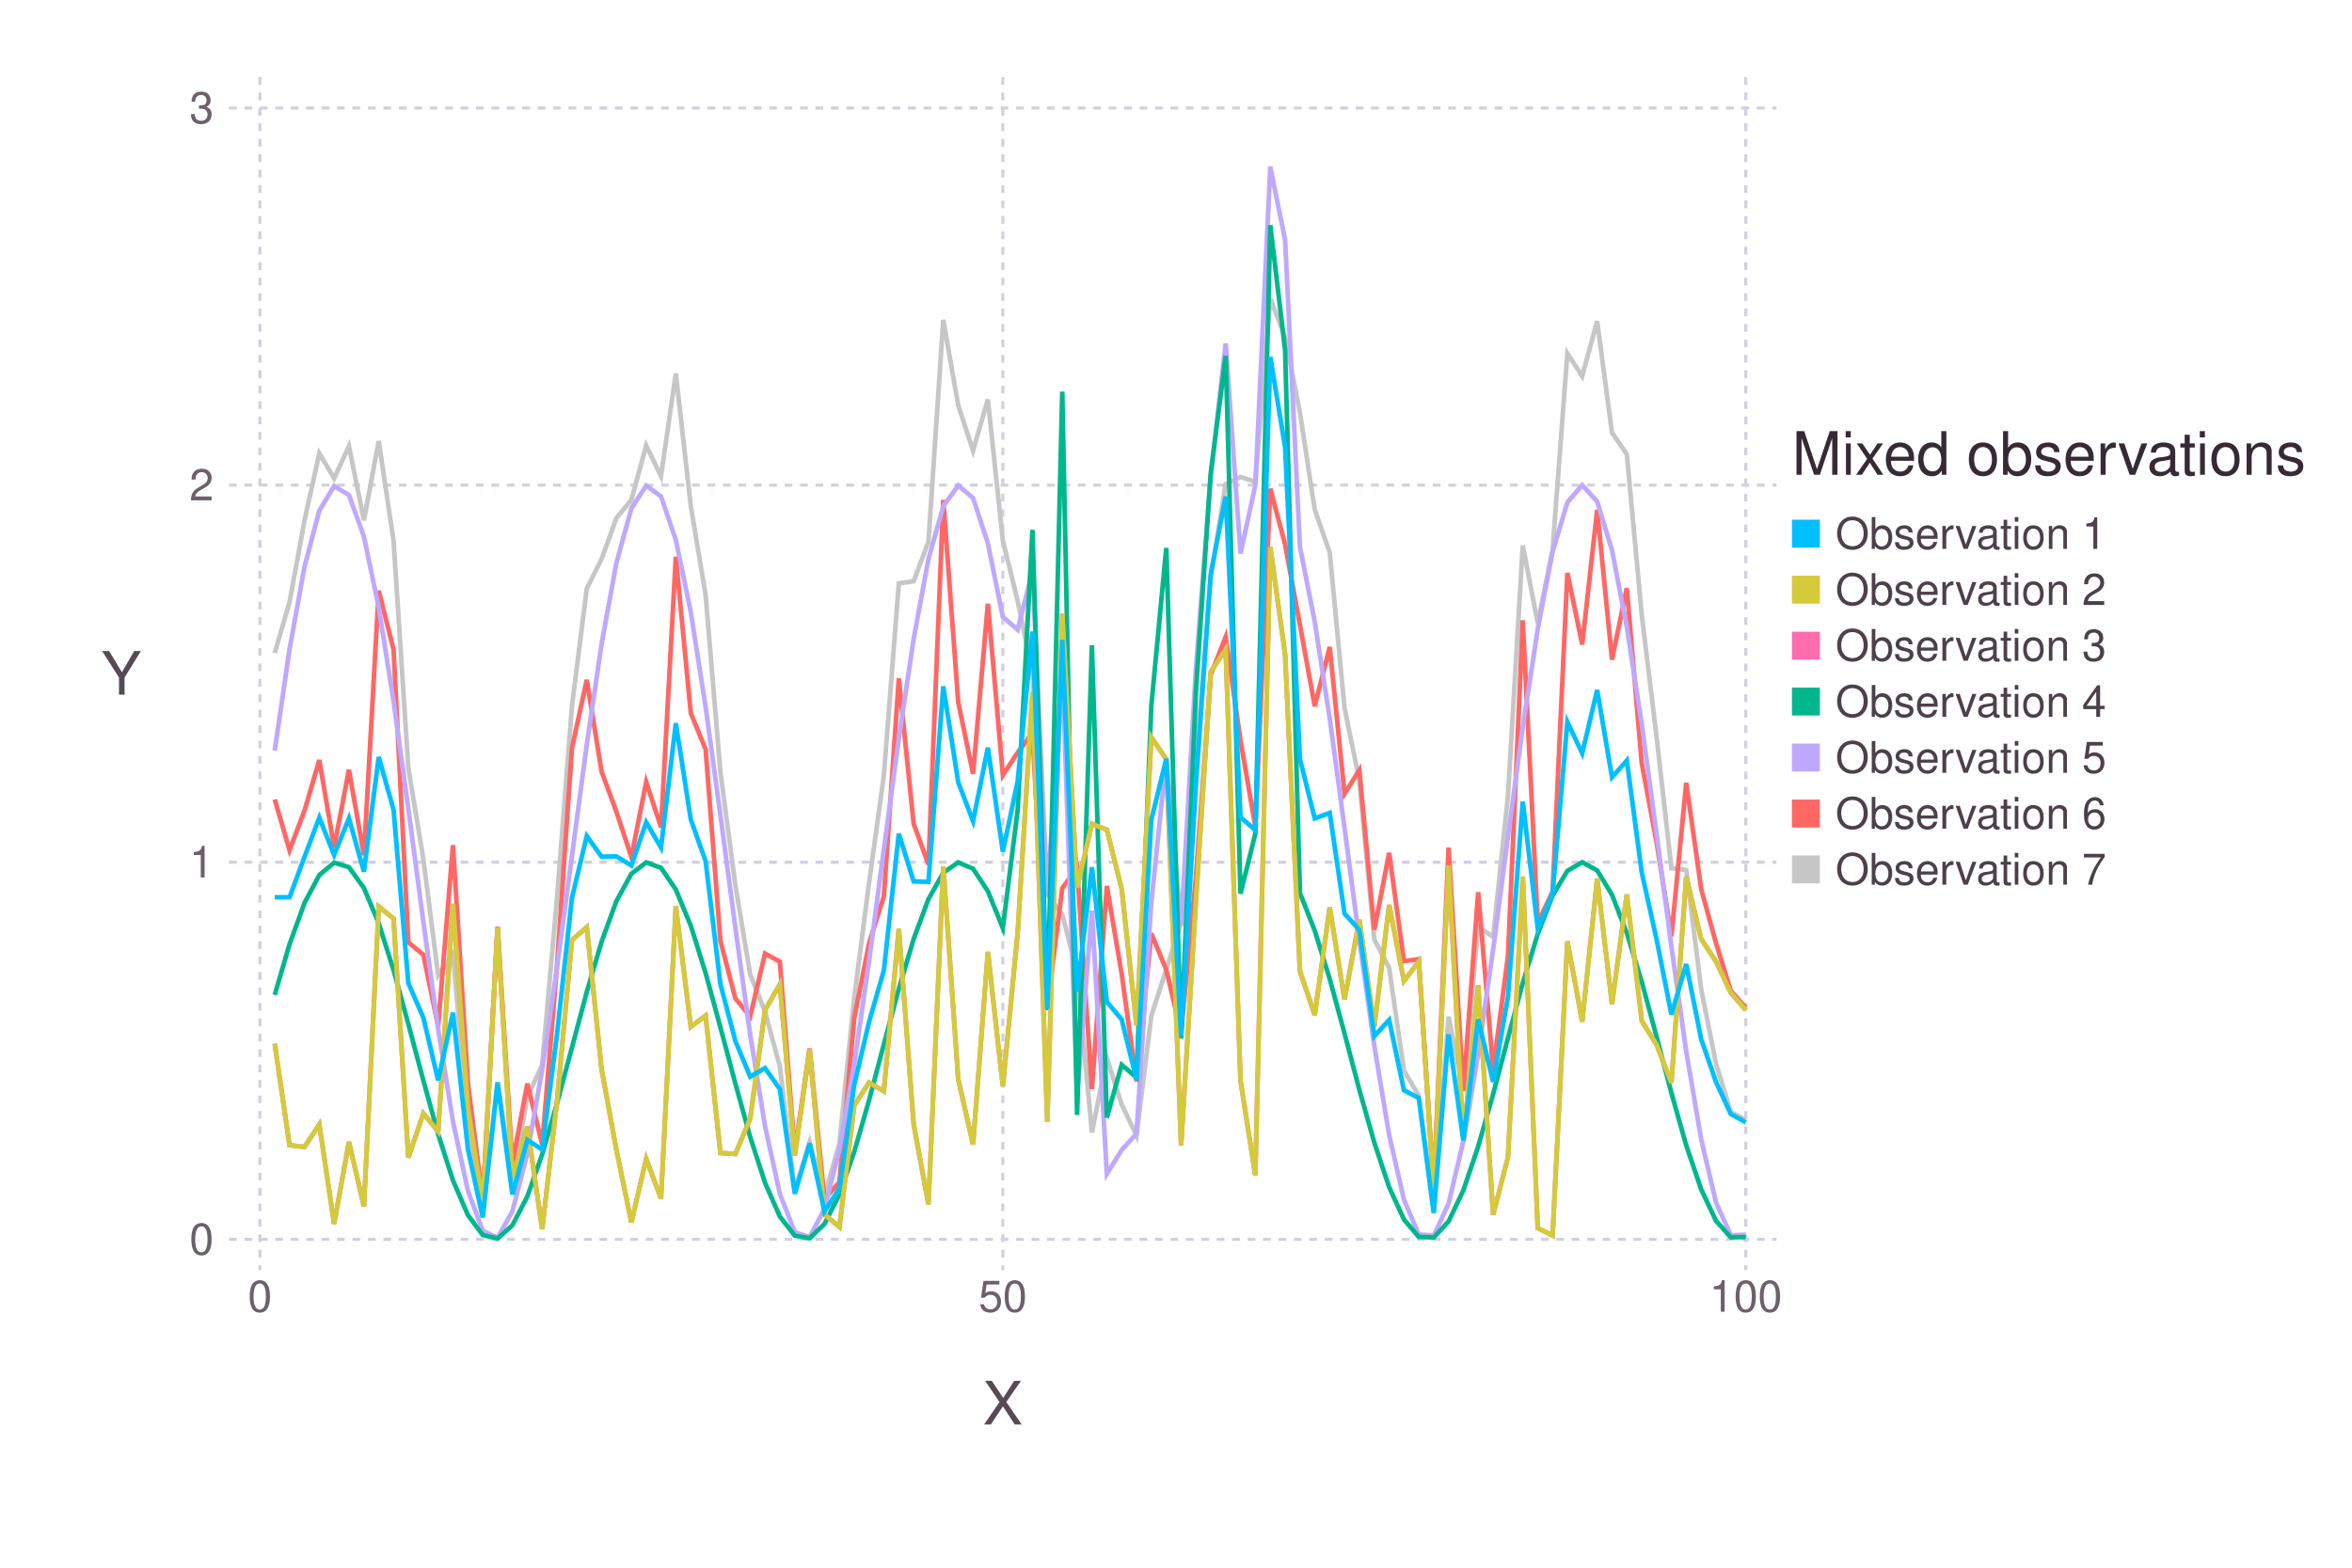
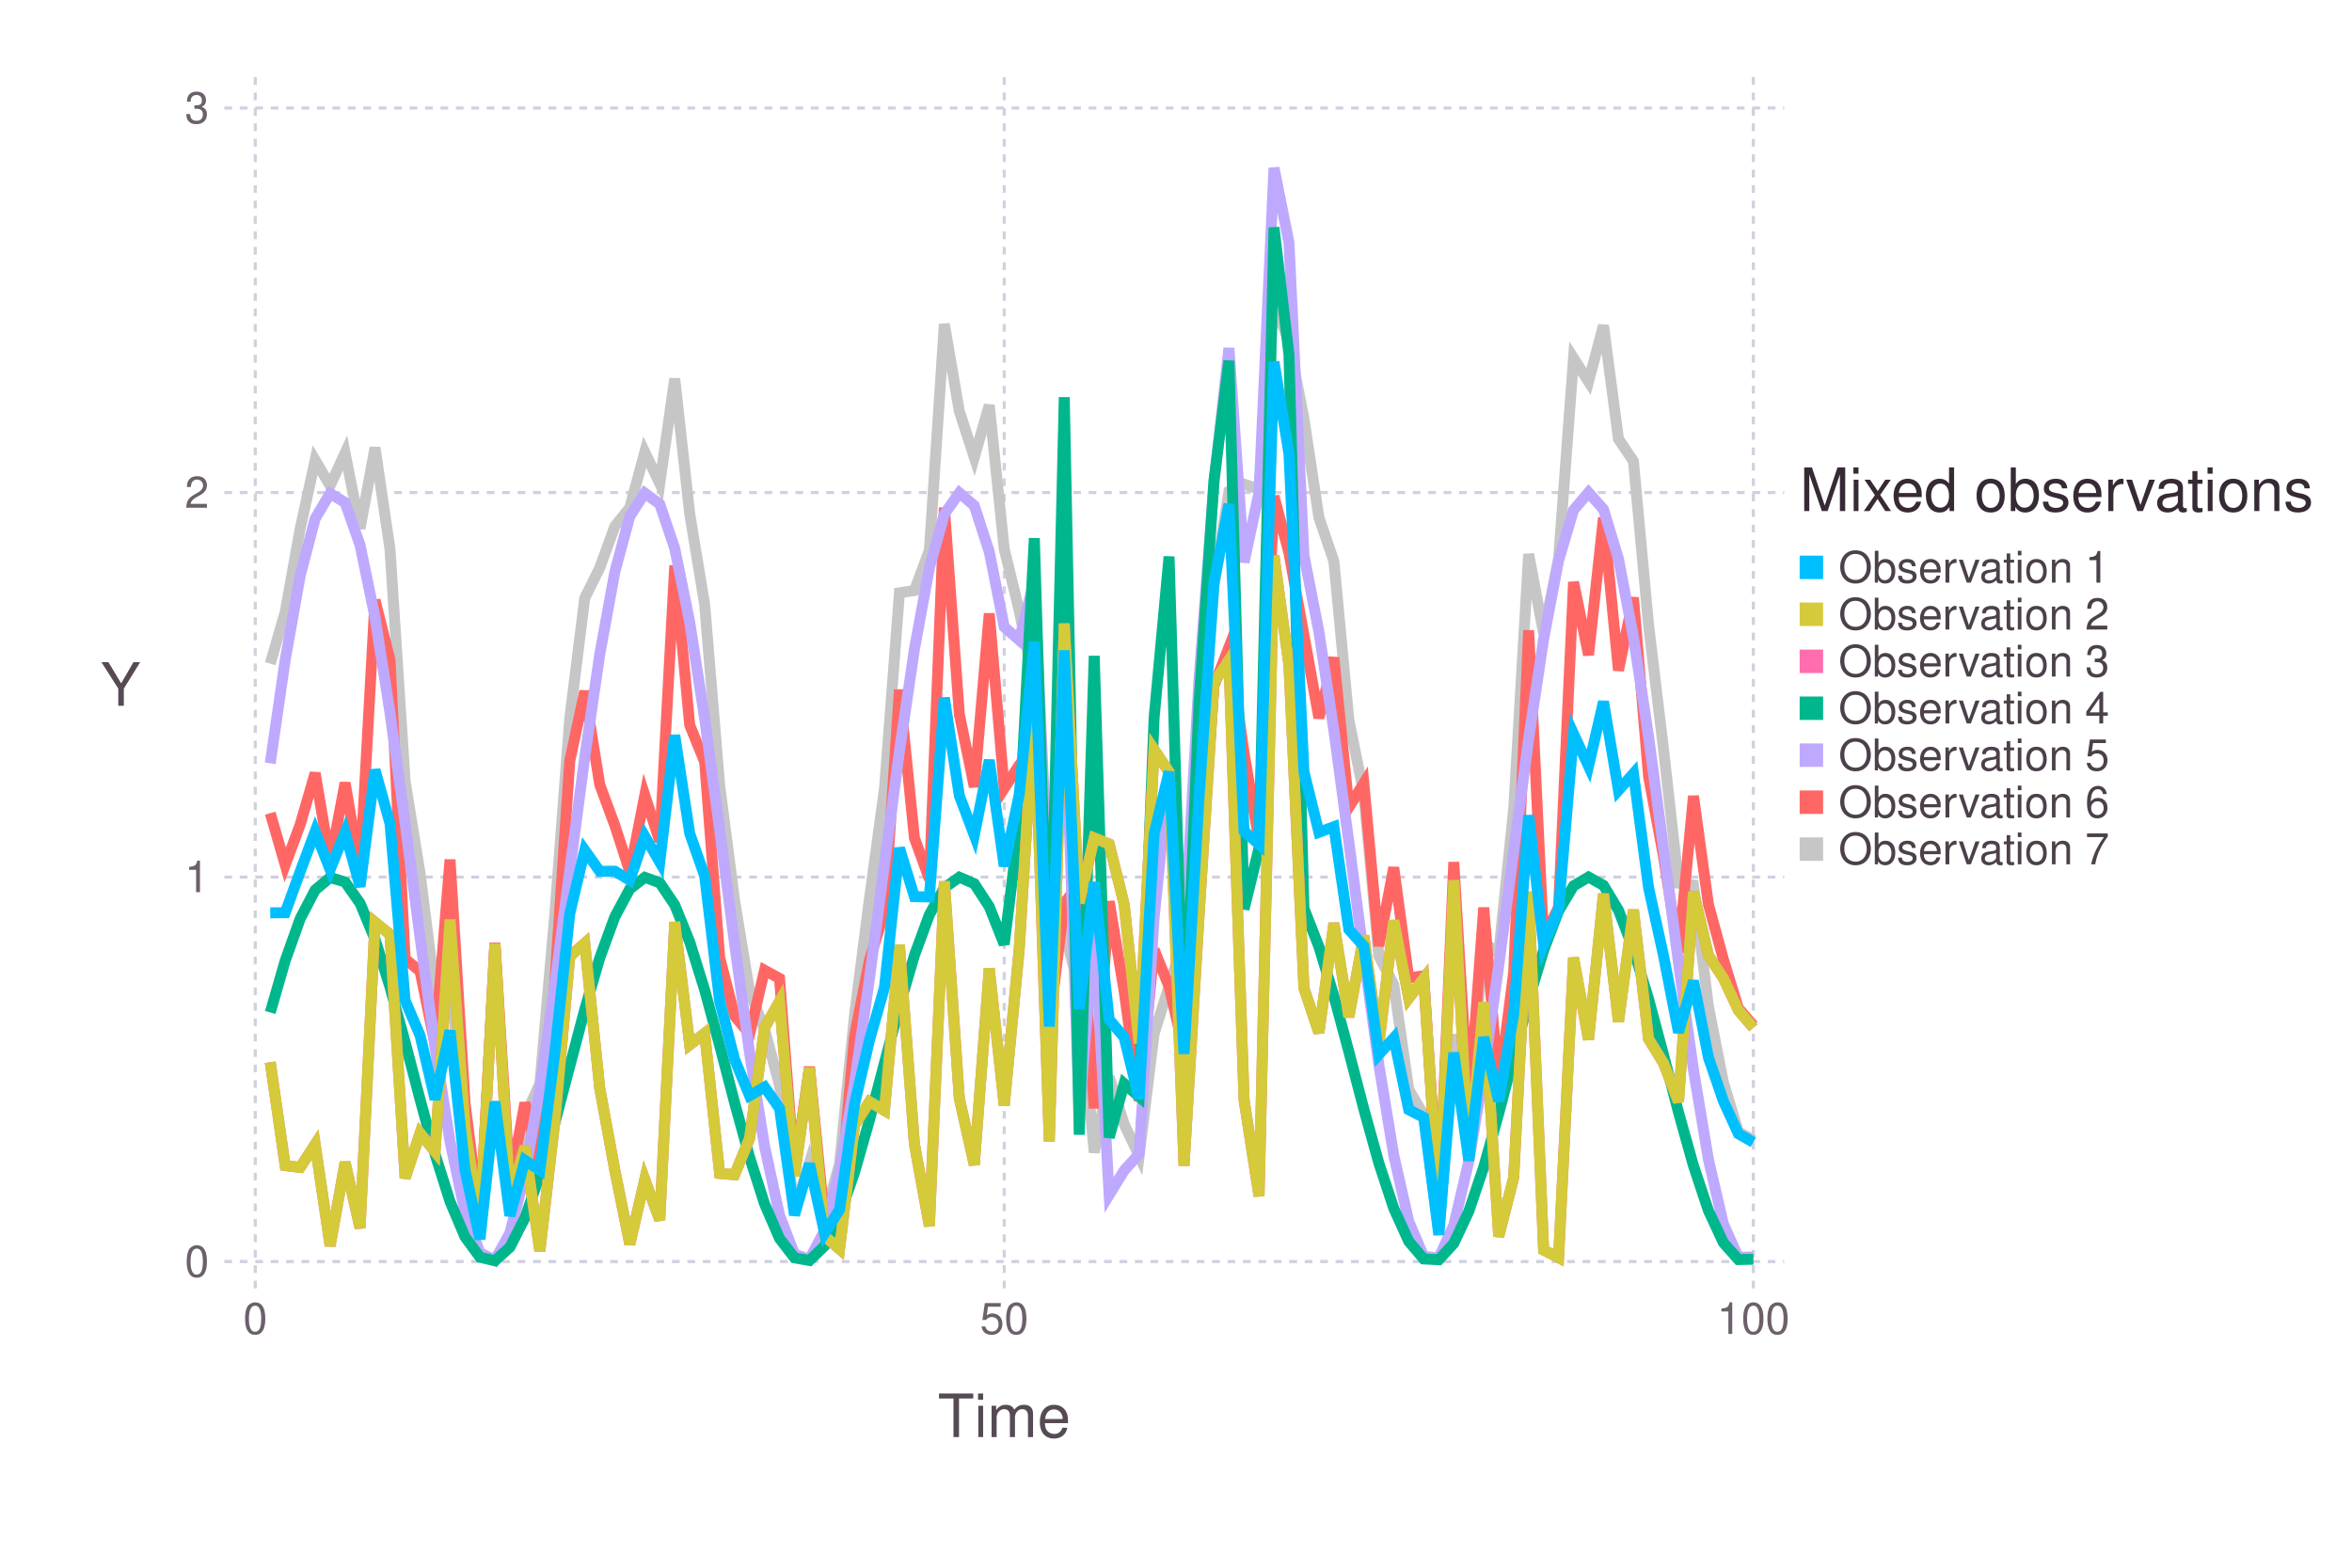
<svg xmlns="http://www.w3.org/2000/svg" version="1.2" width="152.4mm" height="101.6mm" viewBox="0 0 152.4 101.6" stroke="none" fill="#000000" stroke-width="0.3" font-size="3.88">
  <g class="plotroot xscalable yscalable" id="img-60525134-1">
    <g font-size="3.88" font-family="'PT Sans','Helvetica Neue','Helvetica',sans-serif" fill="#564A55" stroke="#000000" stroke-opacity="0.000" id="img-60525134-2">
-       <text x="64.98" y="89.99" text-anchor="middle" dy="0.6em">X</text>
+       <text x="65.07" y="90.81" text-anchor="middle" dy="0.6em">Time</text>
    </g>
    <g class="guide xlabels" font-size="2.82" font-family="'PT Sans Caption','Helvetica Neue','Helvetica',sans-serif" fill="#6C606B" id="img-60525134-3">
-       <text x="16.84" y="83.32" text-anchor="middle" dy="0.6em">0</text>
-       <text x="64.98" y="83.32" text-anchor="middle" dy="0.6em">50</text>
-       <text x="113.12" y="83.32" text-anchor="middle" dy="0.6em">100</text>
+       <text x="16.54" y="84.76" text-anchor="middle" dy="0.6em">0</text>
+       <text x="65.07" y="84.76" text-anchor="middle" dy="0.6em">50</text>
+       <text x="113.61" y="84.76" text-anchor="middle" dy="0.6em">100</text>
    </g>
    <g class="guide colorkey" id="img-60525134-4">
      <g fill="#4C404B" font-size="2.82" font-family="'PT Sans','Helvetica Neue','Helvetica',sans-serif" id="img-60525134-5">
-         <text x="118.93" y="34.59" dy="0.35em" id="img-60525134-6" class="color_Observation_1">Observation 1</text>
-         <text x="118.93" y="38.22" dy="0.35em" id="img-60525134-7" class="color_Observation_2">Observation 2</text>
-         <text x="118.93" y="41.84" dy="0.35em" id="img-60525134-8" class="color_Observation_3">Observation 3</text>
-         <text x="118.93" y="45.47" dy="0.35em" id="img-60525134-9" class="color_Observation_4">Observation 4</text>
-         <text x="118.93" y="49.1" dy="0.35em" id="img-60525134-10" class="color_Observation_5">Observation 5</text>
-         <text x="118.93" y="52.72" dy="0.35em" id="img-60525134-11" class="color_Observation_6">Observation 6</text>
-         <text x="118.93" y="56.35" dy="0.35em" id="img-60525134-12" class="color_Observation_7">Observation 7</text>
+         <text x="119.13" y="36.77" dy="0.35em" id="img-60525134-6" class="color_Observation_1">Observation 1</text>
+         <text x="119.13" y="39.81" dy="0.35em" id="img-60525134-7" class="color_Observation_2">Observation 2</text>
+         <text x="119.13" y="42.86" dy="0.35em" id="img-60525134-8" class="color_Observation_3">Observation 3</text>
+         <text x="119.13" y="45.9" dy="0.35em" id="img-60525134-9" class="color_Observation_4">Observation 4</text>
+         <text x="119.13" y="48.94" dy="0.35em" id="img-60525134-10" class="color_Observation_5">Observation 5</text>
+         <text x="119.13" y="51.99" dy="0.35em" id="img-60525134-11" class="color_Observation_6">Observation 6</text>
+         <text x="119.13" y="55.03" dy="0.35em" id="img-60525134-12" class="color_Observation_7">Observation 7</text>
      </g>
      <g stroke="#000000" stroke-opacity="0.000" id="img-60525134-13">
-         <rect x="116.11" y="33.68" width="1.81" height="1.81" id="img-60525134-14" class="color_Observation_1" fill="#00BFFF" />
-         <rect x="116.11" y="37.31" width="1.81" height="1.81" id="img-60525134-15" class="color_Observation_2" fill="#D4CA3A" />
-         <rect x="116.11" y="40.94" width="1.81" height="1.81" id="img-60525134-16" class="color_Observation_3" fill="#FF6DAE" />
-         <rect x="116.11" y="44.56" width="1.81" height="1.81" id="img-60525134-17" class="color_Observation_4" fill="#00B78D" />
-         <rect x="116.11" y="48.19" width="1.81" height="1.81" id="img-60525134-18" class="color_Observation_5" fill="#BEA9FF" />
-         <rect x="116.11" y="51.82" width="1.81" height="1.81" id="img-60525134-19" class="color_Observation_6" fill="#FF6765" />
-         <rect x="116.11" y="55.44" width="1.81" height="1.81" id="img-60525134-20" class="color_Observation_7" fill="#C6C6C6" />
+         <rect x="116.61" y="36.01" width="1.52" height="1.52" id="img-60525134-14" fill="#00BFFF" class="color_Observation_1" />
+         <rect x="116.61" y="39.05" width="1.52" height="1.52" id="img-60525134-15" fill="#D4CA3A" class="color_Observation_2" />
+         <rect x="116.61" y="42.1" width="1.52" height="1.52" id="img-60525134-16" fill="#FF6DAE" class="color_Observation_3" />
+         <rect x="116.61" y="45.14" width="1.52" height="1.52" id="img-60525134-17" fill="#00B78D" class="color_Observation_4" />
+         <rect x="116.61" y="48.18" width="1.52" height="1.52" id="img-60525134-18" fill="#BEA9FF" class="color_Observation_5" />
+         <rect x="116.61" y="51.23" width="1.52" height="1.52" id="img-60525134-19" fill="#FF6765" class="color_Observation_6" />
+         <rect x="116.61" y="54.27" width="1.52" height="1.52" id="img-60525134-20" fill="#C6C6C6" class="color_Observation_7" />
      </g>
      <g fill="#362A35" font-size="3.88" font-family="'PT Sans','Helvetica Neue','Helvetica',sans-serif" stroke="#000000" stroke-opacity="0.000" id="img-60525134-21">
-         <text x="116.11" y="30.77" id="img-60525134-22">Mixed observations</text>
+         <text x="116.61" y="33.12" id="img-60525134-22">Mixed observations</text>
      </g>
    </g>
    <g clip-path="url(#img-60525134-23)">
      <g id="img-60525134-24">
        <g pointer-events="visible" opacity="1" fill="#000000" fill-opacity="0.000" stroke="#000000" stroke-opacity="0.000" class="guide background" id="img-60525134-25">
-           <rect x="14.84" y="5" width="100.28" height="77.32" id="img-60525134-26" />
+           <rect x="14.54" y="5" width="101.07" height="78.76" id="img-60525134-26" />
        </g>
        <g class="guide ygridlines xfixed" stroke-dasharray="0.5,0.5" stroke-width="0.2" stroke="#D0D0E0" id="img-60525134-27">
-           <path fill="none" d="M14.84,80.32 L 115.11 80.32" id="img-60525134-28" />
-           <path fill="none" d="M14.84,55.88 L 115.11 55.88" id="img-60525134-29" />
-           <path fill="none" d="M14.84,31.44 L 115.11 31.44" id="img-60525134-30" />
-           <path fill="none" d="M14.84,7 L 115.11 7" id="img-60525134-31" />
+           <path fill="none" d="M14.54,81.76 L 115.61 81.76" id="img-60525134-28" />
+           <path fill="none" d="M14.54,56.84 L 115.61 56.84" id="img-60525134-29" />
+           <path fill="none" d="M14.54,31.92 L 115.61 31.92" id="img-60525134-30" />
+           <path fill="none" d="M14.54,7 L 115.61 7" id="img-60525134-31" />
        </g>
        <g class="guide xgridlines yfixed" stroke-dasharray="0.5,0.5" stroke-width="0.2" stroke="#D0D0E0" id="img-60525134-32">
-           <path fill="none" d="M16.84,5 L 16.84 82.32" id="img-60525134-33" />
-           <path fill="none" d="M64.98,5 L 64.98 82.32" id="img-60525134-34" />
-           <path fill="none" d="M113.12,5 L 113.12 82.32" id="img-60525134-35" />
+           <path fill="none" d="M16.54,5 L 16.54 83.76" id="img-60525134-33" />
+           <path fill="none" d="M65.07,5 L 65.07 83.76" id="img-60525134-34" />
+           <path fill="none" d="M113.61,5 L 113.61 83.76" id="img-60525134-35" />
        </g>
        <g class="plotpanel" id="img-60525134-36">
-           <g stroke-width="0.3" fill="#000000" fill-opacity="0.000" class="geometry color_Observation_7" stroke-dasharray="none" stroke="#C6C6C6" id="img-60525134-37">
-             <path fill="none" d="M17.8,42.32 L 18.76 39.03 19.73 33.74 20.69 29.38 21.65 31 22.61 28.92 23.58 33.72 24.54 28.59 25.5 35.04 26.46 49.78 27.43 55.66 28.39 63.2 29.35 61.82 30.32 72.91 31.28 78.63 32.24 70.12 33.2 76.5 34.17 71.11 35.13 69.01 36.09 58.24 37.06 45.77 38.02 38.15 38.98 36.23 39.94 33.58 40.91 32.4 41.87 28.87 42.83 30.86 43.79 24.21 44.76 32.79 45.72 38.56 46.68 50.04 47.65 57.38 48.61 63.15 49.57 65.56 50.53 69.11 51.5 77.13 52.46 74.03 53.42 77.54 54.39 74.1 55.35 64.66 56.31 57.23 57.27 50.26 58.24 37.81 59.2 37.67 60.16 35.1 61.12 20.73 62.09 26.27 63.05 29.21 64.01 25.89 64.98 35.03 65.94 38.94 66.9 43.61 67.86 57.97 68.83 59.27 69.79 63.01 70.75 73.39 71.72 68.58 72.68 71.58 73.64 73.6 74.6 65.84 75.57 62.82 76.53 59.82 77.49 49.34 78.45 37.4 79.42 31.37 80.38 30.91 81.34 31.22 82.31 19.34 83.27 21.85 84.23 26.74 85.19 33.03 86.16 35.81 87.12 45.88 88.08 50.59 89.05 60.89 90.01 62.72 90.97 69.38 91.93 71 92.9 78.5 93.86 65.89 94.82 70.73 95.78 60.05 96.75 60.72 97.71 51.57 98.67 35.35 99.64 40.39 100.6 35.63 101.56 22.9 102.52 24.38 103.49 20.82 104.45 28.04 105.41 29.44 106.38 39.87 107.34 47.76 108.3 56.27 109.26 56.39 110.23 64.11 111.19 68.93 112.15 72.07 113.12 72.59" id="img-60525134-38" />
+           <g stroke-width="0.71" fill="#000000" fill-opacity="0.000" class="geometry color_Observation_7" stroke-dasharray="none" stroke="#C6C6C6" id="img-60525134-37">
+             <path fill="none" d="M17.51,43.01 L 18.48 39.66 19.45 34.27 20.42 29.82 21.39 31.47 22.36 29.36 23.33 34.25 24.3 29.01 25.27 35.59 26.25 50.62 27.22 56.61 28.19 64.3 29.16 62.9 30.13 74.21 31.1 80.03 32.07 71.36 33.04 77.87 34.01 72.37 34.98 70.23 35.95 59.25 36.92 46.53 37.89 38.76 38.86 36.8 39.84 34.11 40.81 32.9 41.78 29.3 42.75 31.33 43.72 24.54 44.69 33.29 45.66 39.18 46.63 50.88 47.6 58.37 48.57 64.25 49.54 66.71 50.51 70.33 51.48 78.51 52.45 75.35 53.43 78.92 54.4 75.42 55.37 65.79 56.34 58.22 57.31 51.11 58.28 38.42 59.25 38.27 60.22 35.66 61.19 21 62.16 26.65 63.13 29.64 64.1 26.26 65.07 35.58 66.04 39.57 67.02 44.33 67.99 58.98 68.96 60.3 69.93 64.11 70.9 74.69 71.87 69.79 72.84 72.85 73.81 74.91 74.78 67 75.75 63.92 76.72 60.86 77.69 50.17 78.66 38 79.63 31.85 80.61 31.38 81.58 31.7 82.55 19.58 83.52 22.15 84.49 27.13 85.46 33.54 86.43 36.37 87.4 46.65 88.37 51.45 89.34 61.95 90.31 63.82 91.28 70.61 92.25 72.26 93.23 79.91 94.2 67.05 95.17 71.98 96.14 61.09 97.11 61.78 98.08 52.45 99.05 35.91 100.02 41.05 100.99 36.2 101.96 23.21 102.93 24.73 103.9 21.09 104.87 28.45 105.84 29.89 106.82 40.51 107.79 48.56 108.76 57.24 109.73 57.36 110.7 65.24 111.67 70.15 112.64 73.35 113.61 73.88" id="img-60525134-38" />
          </g>
-           <g stroke-width="0.3" fill="#000000" fill-opacity="0.000" class="geometry color_Observation_6" stroke-dasharray="none" stroke="#FF6765" id="img-60525134-39">
-             <path fill="none" d="M17.8,51.81 L 18.76 55.1 19.73 52.54 20.69 49.26 21.65 54.91 22.61 49.89 23.58 55.43 24.54 38.28 25.5 42.09 26.46 61.07 27.43 61.87 28.39 66.52 29.35 54.77 30.32 70.22 31.28 77.76 32.24 60.06 33.2 75.4 34.17 70.23 35.13 74.17 36.09 62.59 37.06 48.49 38.02 44.06 38.98 50 39.94 52.61 40.91 55.54 41.87 50.68 42.83 53.61 43.79 36.08 44.76 46.22 45.72 48.56 46.68 60.98 47.65 64.71 48.61 65.87 49.57 61.8 50.53 62.32 51.5 74.65 52.46 67.95 53.42 77.71 54.39 76.61 55.35 65.99 56.31 61.15 57.27 58.09 58.24 43.97 59.2 53.39 60.16 56.02 61.12 32.4 62.09 45.52 63.05 50.15 64.01 39.13 64.98 50.24 65.94 48.77 66.9 47.51 67.86 65.29 68.83 57.56 69.79 56.27 70.75 70.58 71.72 57.42 72.68 63.12 73.64 70.08 74.6 60.49 75.57 62.85 76.53 66.93 77.49 56.87 78.45 43.73 79.42 41.28 80.38 47.99 81.34 53.57 82.31 31.67 83.27 35.29 84.23 40.5 85.19 45.77 86.16 41.93 87.12 51.44 88.08 49.92 89.05 60.26 90.01 55.27 90.97 62.29 91.93 62.16 92.9 77.04 93.86 54.93 94.82 70.68 95.78 57.82 96.75 69.33 97.71 61.95 98.67 40.2 99.64 59.81 100.6 57.79 101.56 37.13 102.52 41.77 103.49 33.04 104.45 42.75 105.41 38.12 106.38 49.48 107.34 54.58 108.3 60.68 109.26 50.73 110.23 57.62 111.19 61.12 112.15 64.22 113.12 65.31" id="img-60525134-40" />
+           <g stroke-width="0.71" fill="#000000" fill-opacity="0.000" class="geometry color_Observation_6" stroke-dasharray="none" stroke="#FF6765" id="img-60525134-39">
+             <path fill="none" d="M17.51,52.7 L 18.48 56.05 19.45 53.44 20.42 50.1 21.39 55.85 22.36 50.73 23.33 56.38 24.3 38.89 25.27 42.78 26.25 62.14 27.22 62.95 28.19 67.69 29.16 55.71 30.13 71.46 31.1 79.15 32.07 61.1 33.04 76.75 34.01 71.47 34.98 75.49 35.95 63.68 36.92 49.31 37.89 44.79 38.86 50.85 39.84 53.5 40.81 56.49 41.78 51.54 42.75 54.53 43.72 36.65 44.69 46.99 45.66 49.38 46.63 62.04 47.6 65.84 48.57 67.02 49.54 62.88 50.51 63.41 51.48 75.98 52.45 69.14 53.43 79.1 54.4 77.98 55.37 67.15 56.34 62.22 57.31 59.1 58.28 44.7 59.25 54.3 60.22 56.98 61.19 32.9 62.16 46.28 63.13 51 64.1 39.76 65.07 51.09 66.04 49.59 67.02 48.31 67.99 66.44 68.96 58.55 69.93 57.24 70.9 71.83 71.87 58.42 72.84 64.23 73.81 71.33 74.78 61.54 75.75 63.94 76.72 68.11 77.69 57.85 78.66 44.45 79.63 41.95 80.61 48.8 81.58 54.49 82.55 32.16 83.52 35.84 84.49 41.16 85.46 46.53 86.43 42.62 87.4 52.32 88.37 50.76 89.34 61.31 90.31 56.22 91.28 63.38 92.25 63.24 93.23 78.42 94.2 55.87 95.17 71.93 96.14 58.82 97.11 70.55 98.08 63.03 99.05 40.85 100.02 60.84 100.99 58.79 101.96 37.72 102.93 42.45 103.9 33.55 104.87 43.45 105.84 38.73 106.82 50.32 107.79 55.51 108.76 61.74 109.73 51.59 110.7 58.62 111.67 62.18 112.64 65.34 113.61 66.46" id="img-60525134-40" />
          </g>
-           <g stroke-width="0.3" fill="#000000" fill-opacity="0.000" class="geometry color_Observation_5" stroke-dasharray="none" stroke="#BEA9FF" id="img-60525134-41">
-             <path fill="none" d="M17.8,48.65 L 18.76 42.08 19.73 36.73 20.69 33.1 21.65 31.5 22.61 32.08 23.58 34.78 24.54 39.37 25.5 45.43 26.46 52.43 27.43 59.73 28.39 66.69 29.35 72.68 30.32 77.18 31.28 79.77 32.24 80.22 33.2 78.5 34.17 74.76 35.13 69.33 36.09 62.71 37.06 55.47 38.02 48.26 38.98 41.74 39.94 36.48 40.91 32.95 41.87 31.47 42.83 32.17 43.79 34.99 44.76 39.67 45.72 45.81 46.68 52.84 47.65 60.14 48.61 67.06 49.57 72.98 50.53 77.37 51.5 79.85 52.46 80.18 53.42 78.34 54.39 74.5 55.35 68.99 56.31 62.31 57.27 55.05 58.24 47.87 59.2 41.41 60.16 36.23 61.12 32.81 62.09 31.46 63.05 32.28 64.01 35.21 64.98 39.98 65.94 40.81 66.9 37.02 67.86 58.06 68.83 43.18 69.79 71 70.75 59.01 71.72 76.08 72.68 74.53 73.64 73.47 74.6 58.48 75.57 49.16 76.53 60.01 77.49 43.33 78.45 30.87 79.42 22.26 80.38 35.88 81.34 31.45 82.31 10.8 83.27 15.56 84.23 35.43 85.19 40.3 86.16 46.56 87.12 53.65 88.08 60.94 89.05 67.78 90.01 73.56 90.97 77.75 91.93 80 92.9 80.08 93.86 78.01 94.82 73.96 95.78 68.29 96.75 61.51 97.71 54.23 98.67 47.1 99.64 40.75 100.6 35.76 101.56 32.56 102.52 31.44 103.49 32.5 104.45 35.66 105.41 40.62 106.38 46.94 107.34 54.06 108.3 61.34 109.26 68.14 110.23 73.84 111.19 77.93 112.15 80.06 113.12 80.02" id="img-60525134-42" />
+           <g stroke-width="0.71" fill="#000000" fill-opacity="0.000" class="geometry color_Observation_5" stroke-dasharray="none" stroke="#BEA9FF" id="img-60525134-41">
+             <path fill="none" d="M17.51,49.47 L 18.48 42.77 19.45 37.32 20.42 33.61 21.39 31.98 22.36 32.57 23.33 35.33 24.3 40.01 25.27 46.19 26.25 53.32 27.22 60.77 28.19 67.87 29.16 73.98 30.13 78.56 31.1 81.2 32.07 81.66 33.04 79.91 34.01 76.09 34.98 70.56 35.95 63.8 36.92 56.42 37.89 49.07 38.86 42.42 39.84 37.06 40.81 33.46 41.78 31.96 42.75 32.67 43.72 35.54 44.69 40.32 45.66 46.57 46.63 53.74 47.6 61.18 48.57 68.24 49.54 74.28 50.51 78.76 51.48 81.28 52.45 81.62 53.43 79.75 54.4 75.83 55.37 70.21 56.34 63.4 57.31 56 58.28 48.68 59.25 42.08 60.22 36.81 61.19 33.32 62.16 31.94 63.13 32.77 64.1 35.76 65.07 40.63 66.04 41.48 67.02 37.61 67.99 59.07 68.96 43.89 69.93 72.26 70.9 60.03 71.87 77.44 72.84 75.86 73.81 74.78 74.78 59.49 75.75 49.99 76.72 61.05 77.69 44.04 78.66 31.34 79.63 22.56 80.61 36.44 81.58 31.93 82.55 10.88 83.52 15.72 84.49 35.99 85.46 40.95 86.43 47.34 87.4 54.57 88.37 62 89.34 68.98 90.31 74.87 91.28 79.15 92.25 81.43 93.23 81.52 94.2 79.4 95.17 75.27 96.14 69.49 97.11 62.59 98.08 55.16 99.05 47.89 100.02 41.42 100.99 36.32 101.96 33.06 102.93 31.92 103.9 33.01 104.87 36.22 105.84 41.28 106.82 47.73 107.79 54.99 108.76 62.41 109.73 69.34 110.7 75.15 111.67 79.33 112.64 81.49 113.61 81.46" id="img-60525134-42" />
          </g>
-           <g stroke-width="0.3" fill="#000000" fill-opacity="0.000" class="geometry color_Observation_4" stroke-dasharray="none" stroke="#00B78D" id="img-60525134-43">
-             <path fill="none" d="M17.8,64.48 L 18.76 61.2 19.73 58.52 20.69 56.71 21.65 55.91 22.61 56.2 23.58 57.55 24.54 59.84 25.5 62.87 26.46 66.37 27.43 70.02 28.39 73.5 29.35 76.5 30.32 78.75 31.28 80.04 32.24 80.27 33.2 79.41 34.17 77.54 35.13 74.82 36.09 71.51 37.06 67.89 38.02 64.29 38.98 61.03 39.94 58.4 40.91 56.63 41.87 55.89 42.83 56.24 43.79 57.65 44.76 59.99 45.72 63.06 46.68 66.58 47.65 70.23 48.61 73.69 49.57 76.65 50.53 78.84 51.5 80.08 52.46 80.25 53.42 79.33 54.39 77.41 55.35 74.65 56.31 71.31 57.27 67.68 58.24 64.09 59.2 60.86 60.16 58.27 61.12 56.56 62.09 55.89 63.05 56.3 64.01 57.76 64.98 60.15 65.94 52.51 66.9 34.34 67.86 65.47 68.83 25.38 69.79 72.26 70.75 41.82 71.72 72.43 72.68 69.01 73.64 69.83 74.6 45.76 75.57 35.51 76.53 67.3 77.49 44.84 78.45 30.67 79.42 23.06 80.38 57.92 81.34 54.03 82.31 14.59 83.27 22.69 84.23 57.87 85.19 60.31 86.16 63.44 87.12 66.98 88.08 70.63 89.05 74.05 90.01 76.94 90.97 79.03 91.93 80.16 92.9 80.2 93.86 79.16 94.82 77.14 95.78 74.3 96.75 70.91 97.71 67.27 98.67 63.71 99.64 60.53 100.6 58.04 101.56 56.44 102.52 55.88 103.49 56.41 104.45 57.99 105.41 60.47 106.38 63.63 107.34 67.19 108.3 70.83 109.26 74.23 110.23 77.08 111.19 79.12 112.15 80.19 113.12 80.17" id="img-60525134-44" />
+           <g stroke-width="0.71" fill="#000000" fill-opacity="0.000" class="geometry color_Observation_4" stroke-dasharray="none" stroke="#00B78D" id="img-60525134-43">
+             <path fill="none" d="M17.51,65.62 L 18.48 62.26 19.45 59.54 20.42 57.68 21.39 56.87 22.36 57.16 23.33 58.54 24.3 60.88 25.27 63.97 26.25 67.54 27.22 71.26 28.19 74.81 29.16 77.87 30.13 80.16 31.1 81.48 32.07 81.71 33.04 80.83 34.01 78.93 34.98 76.16 35.95 72.78 36.92 69.09 37.89 65.42 38.86 62.09 39.84 59.41 40.81 57.61 41.78 56.86 42.75 57.21 43.72 58.65 44.69 61.04 45.66 64.16 46.63 67.75 47.6 71.47 48.57 75 49.54 78.02 50.51 80.26 51.48 81.52 52.45 81.69 53.43 80.75 54.4 78.79 55.37 75.98 56.34 72.58 57.31 68.88 58.28 65.22 59.25 61.92 60.22 59.28 61.19 57.54 62.16 56.85 63.13 57.27 64.1 58.76 65.07 61.2 66.04 53.4 67.02 34.88 67.99 66.62 68.96 25.74 69.93 73.54 70.9 42.51 71.87 73.72 72.84 70.23 73.81 71.07 74.78 46.53 75.75 36.07 76.72 68.49 77.69 45.59 78.66 31.14 79.63 23.38 80.61 58.92 81.58 54.96 82.55 14.74 83.52 22.99 84.49 58.87 85.46 61.36 86.43 64.55 87.4 68.16 88.37 71.88 89.34 75.37 90.31 78.31 91.28 80.45 92.25 81.59 93.23 81.64 94.2 80.58 95.17 78.51 96.14 75.63 97.11 72.17 98.08 68.46 99.05 64.82 100.02 61.59 100.99 59.04 101.96 57.41 102.93 56.84 103.9 57.38 104.87 58.99 105.84 61.52 106.82 64.74 107.79 68.37 108.76 72.09 109.73 75.55 110.7 78.46 111.67 80.54 112.64 81.63 113.61 81.61" id="img-60525134-44" />
          </g>
-           <g stroke-width="0.3" fill="#000000" fill-opacity="0.000" class="geometry color_Observation_3" stroke-dasharray="none" stroke="#FF6DAE" id="img-60525134-45">
-             <path fill="none" d="M17.8,67.64 L 18.76 74.22 19.73 74.33 20.69 72.87 21.65 79.32 22.61 74.01 23.58 78.19 24.54 58.75 25.5 59.53 26.46 75.02 27.43 72.16 28.39 73.33 29.35 58.58 30.32 71.79 31.28 78.03 32.24 60.11 33.2 76.31 34.17 73.01 35.13 79.66 36.09 71.39 37.06 60.92 38.02 60.09 38.98 69.29 39.94 74.52 40.91 79.22 41.87 75.1 42.83 77.68 43.79 58.74 44.76 66.54 45.72 65.82 46.68 74.72 47.65 74.79 48.61 72.49 49.57 65.47 50.53 63.79 51.5 74.88 52.46 68.01 53.42 78.7 54.39 79.52 55.35 71.65 56.31 70.16 57.27 70.72 58.24 60.19 59.2 72.84 60.16 78.06 61.12 56.15 62.09 69.95 63.05 74.17 64.01 61.69 64.98 70.4 65.94 60.47 66.9 44.83 67.86 72.7 68.83 39.76 69.79 57.53 70.75 53.39 71.72 53.78 72.68 57.61 73.64 66.45 74.6 47.78 75.57 49.2 76.53 74.23 77.49 58.38 78.45 43.53 79.42 42.08 80.38 70.04 81.34 76.16 82.31 35.46 83.27 42.42 84.23 62.94 85.19 65.78 86.16 58.81 87.12 64.78 88.08 59.61 89.05 66.53 90.01 58.65 90.97 63.58 91.93 62.32 92.9 77.16 93.86 56.08 94.82 73.86 95.78 63.84 96.75 78.73 97.71 74.99 98.67 56.81 99.64 79.59 100.6 80.07 101.56 61.01 102.52 66.21 103.49 56.94 104.45 65.07 105.41 57.97 106.38 66.17 107.34 67.71 108.3 70.16 109.26 56.82 110.23 60.86 111.19 62.31 112.15 64.35 113.12 65.46" id="img-60525134-46" />
+           <g stroke-width="0.71" fill="#000000" fill-opacity="0.000" class="geometry color_Observation_3" stroke-dasharray="none" stroke="#FF6DAE" id="img-60525134-45">
+             <path fill="none" d="M17.51,68.84 L 18.48 75.54 19.45 75.66 20.42 74.17 21.39 80.74 22.36 75.33 23.33 79.59 24.3 59.77 25.27 60.56 26.25 76.35 27.22 73.44 28.19 74.64 29.16 59.6 30.13 73.06 31.1 79.43 32.07 61.15 33.04 77.67 34.01 74.31 34.98 81.09 35.95 72.66 36.92 61.98 37.89 61.13 38.86 70.52 39.84 75.85 40.81 80.64 41.78 76.44 42.75 79.07 43.72 59.76 44.69 67.71 45.66 66.97 46.63 76.05 47.6 76.13 48.57 73.78 49.54 66.62 50.51 64.9 51.48 76.22 52.45 69.21 53.43 80.11 54.4 80.95 55.37 72.93 56.34 71.4 57.31 71.97 58.28 61.24 59.25 74.13 60.22 79.46 61.19 57.12 62.16 71.19 63.13 75.49 64.1 62.76 65.07 71.65 66.04 61.52 67.02 45.57 67.99 73.99 68.96 40.41 69.93 58.52 70.9 54.31 71.87 54.7 72.84 58.6 73.81 67.61 74.78 48.58 75.75 50.03 76.72 75.55 77.69 59.39 78.66 44.24 79.63 42.77 80.61 71.28 81.58 77.52 82.55 36.02 83.52 43.11 84.49 64.04 85.46 66.93 86.43 59.83 87.4 65.91 88.37 60.64 89.34 67.7 90.31 59.66 91.28 64.69 92.25 63.41 93.23 78.54 94.2 57.05 95.17 75.17 96.14 64.96 97.11 80.14 98.08 76.32 99.05 57.79 100.02 81.01 100.99 81.51 101.96 62.07 102.93 67.37 103.9 57.93 104.87 66.22 105.84 58.97 106.82 67.33 107.79 68.9 108.76 71.41 109.73 57.8 110.7 61.92 111.67 63.4 112.64 65.47 113.61 66.61" id="img-60525134-46" />
          </g>
-           <g stroke-width="0.3" fill="#000000" fill-opacity="0.000" class="geometry color_Observation_2" stroke-dasharray="none" stroke="#D4CA3A" id="img-60525134-47">
-             <path fill="none" d="M17.8,67.64 L 18.76 74.22 19.73 74.33 20.69 72.87 21.65 79.32 22.61 74.01 23.58 78.19 24.54 58.75 25.5 59.53 26.46 75.02 27.43 72.16 28.39 73.33 29.35 58.58 30.32 71.79 31.28 78.03 32.24 60.11 33.2 76.31 34.17 73.01 35.13 79.66 36.09 71.39 37.06 60.92 38.02 60.09 38.98 69.29 39.94 74.52 40.91 79.22 41.87 75.1 42.83 77.68 43.79 58.74 44.76 66.54 45.72 65.82 46.68 74.72 47.65 74.79 48.61 72.49 49.57 65.47 50.53 63.79 51.5 74.88 52.46 68.01 53.42 78.7 54.39 79.52 55.35 71.65 56.31 70.16 57.27 70.72 58.24 60.19 59.2 72.84 60.16 78.06 61.12 56.15 62.09 69.95 63.05 74.17 64.01 61.69 64.98 70.4 65.94 60.47 66.9 44.83 67.86 72.7 68.83 39.76 69.79 57.53 70.75 53.39 71.72 53.78 72.68 57.61 73.64 66.45 74.6 47.78 75.57 49.2 76.53 74.23 77.49 58.38 78.45 43.53 79.42 42.08 80.38 70.04 81.34 76.16 82.31 35.46 83.27 42.42 84.23 62.94 85.19 65.78 86.16 58.81 87.12 64.78 88.08 59.61 89.05 66.53 90.01 58.65 90.97 63.58 91.93 62.32 92.9 77.16 93.86 56.08 94.82 73.86 95.78 63.84 96.75 78.73 97.71 74.99 98.67 56.81 99.64 79.59 100.6 80.07 101.56 61.01 102.52 66.21 103.49 56.94 104.45 65.07 105.41 57.97 106.38 66.17 107.34 67.71 108.3 70.16 109.26 56.82 110.23 60.86 111.19 62.31 112.15 64.35 113.12 65.46" id="img-60525134-48" />
+           <g stroke-width="0.71" fill="#000000" fill-opacity="0.000" class="geometry color_Observation_2" stroke-dasharray="none" stroke="#D4CA3A" id="img-60525134-47">
+             <path fill="none" d="M17.51,68.84 L 18.48 75.54 19.45 75.66 20.42 74.17 21.39 80.74 22.36 75.33 23.33 79.59 24.3 59.77 25.27 60.56 26.25 76.35 27.22 73.44 28.19 74.64 29.16 59.6 30.13 73.06 31.1 79.43 32.07 61.15 33.04 77.67 34.01 74.31 34.98 81.09 35.95 72.66 36.92 61.98 37.89 61.13 38.86 70.52 39.84 75.85 40.81 80.64 41.78 76.44 42.75 79.07 43.72 59.76 44.69 67.71 45.66 66.97 46.63 76.05 47.6 76.13 48.57 73.78 49.54 66.62 50.51 64.9 51.48 76.22 52.45 69.21 53.43 80.11 54.4 80.95 55.37 72.93 56.34 71.4 57.31 71.97 58.28 61.24 59.25 74.13 60.22 79.46 61.19 57.12 62.16 71.19 63.13 75.49 64.1 62.76 65.07 71.65 66.04 61.52 67.02 45.57 67.99 73.99 68.96 40.41 69.93 58.52 70.9 54.31 71.87 54.7 72.84 58.6 73.81 67.61 74.78 48.58 75.75 50.03 76.72 75.55 77.69 59.39 78.66 44.24 79.63 42.77 80.61 71.28 81.58 77.52 82.55 36.02 83.52 43.11 84.49 64.04 85.46 66.93 86.43 59.83 87.4 65.91 88.37 60.64 89.34 67.7 90.31 59.66 91.28 64.69 92.25 63.41 93.23 78.54 94.2 57.05 95.17 75.17 96.14 64.96 97.11 80.14 98.08 76.32 99.05 57.79 100.02 81.01 100.99 81.51 101.96 62.07 102.93 67.37 103.9 57.93 104.87 66.22 105.84 58.97 106.82 67.33 107.79 68.9 108.76 71.41 109.73 57.8 110.7 61.92 111.67 63.4 112.64 65.47 113.61 66.61" id="img-60525134-48" />
          </g>
-           <g stroke-width="0.3" fill="#000000" fill-opacity="0.000" class="geometry color_Observation_1" stroke-dasharray="none" stroke="#00BFFF" id="img-60525134-49">
-             <path fill="none" d="M17.8,58.15 L 18.76 58.15 19.73 55.53 20.69 52.99 21.65 55.41 22.61 53.04 23.58 56.49 24.54 49.06 25.5 52.48 26.46 63.72 27.43 65.95 28.39 70.01 29.35 65.63 30.32 74.48 31.28 78.9 32.24 70.16 33.2 77.41 34.17 73.88 35.13 74.5 36.09 67.05 37.06 58.19 38.02 54.18 38.98 55.52 39.94 55.5 40.91 56.09 41.87 53.29 42.83 54.93 43.79 46.87 44.76 53.11 45.72 55.81 46.68 63.78 47.65 67.47 48.61 69.78 49.57 69.22 50.53 70.58 51.5 77.37 52.46 74.1 53.42 78.52 54.39 77.01 55.35 70.32 56.31 66.23 57.27 62.89 58.24 54.03 59.2 57.12 60.16 57.15 61.12 44.48 62.09 50.7 63.05 53.22 64.01 48.45 64.98 55.19 65.94 50.64 66.9 40.93 67.86 65.38 68.83 41.47 69.79 64.27 70.75 56.2 71.72 64.93 72.68 66.07 73.64 69.96 74.6 53.13 75.57 49.18 76.53 67.12 77.49 50.85 78.45 37.2 79.42 32.17 80.38 52.96 81.34 53.8 82.31 23.13 83.27 28.99 84.23 49.19 85.19 53.04 86.16 52.68 87.12 59.21 88.08 60.27 89.05 67.15 90.01 66.1 90.97 70.66 91.93 71.16 92.9 78.62 93.86 67.04 94.82 73.91 95.78 66.06 96.75 70.12 97.71 64.61 98.67 51.95 99.64 60.17 100.6 57.91 101.56 46.78 102.52 48.82 103.49 44.72 104.45 50.37 105.41 49.29 106.38 56.55 107.34 60.88 108.3 65.75 109.26 62.48 110.23 67.35 111.19 70.12 112.15 72.2 113.12 72.74" id="img-60525134-50" />
+           <g stroke-width="0.71" fill="#000000" fill-opacity="0.000" class="geometry color_Observation_1" stroke-dasharray="none" stroke="#00BFFF" id="img-60525134-49">
+             <path fill="none" d="M17.51,59.16 L 18.48 59.15 19.45 56.49 20.42 53.89 21.39 56.36 22.36 53.95 23.33 57.46 24.3 49.89 25.27 53.37 26.25 64.84 27.22 67.11 28.19 71.25 29.16 66.79 30.13 75.81 31.1 80.31 32.07 71.41 33.04 78.79 34.01 75.2 34.98 75.83 35.95 68.23 36.92 59.2 37.89 55.1 38.86 56.47 39.84 56.46 40.81 57.05 41.78 54.2 42.75 55.87 43.72 47.65 44.69 54.01 45.66 56.77 46.63 64.89 47.6 68.66 48.57 71.01 49.54 70.45 50.51 71.83 51.48 78.75 52.45 75.42 53.43 79.93 54.4 78.39 55.37 71.57 56.34 67.4 57.31 63.99 58.28 54.96 59.25 58.11 60.22 58.13 61.19 45.22 62.16 51.56 63.13 54.13 64.1 49.26 65.07 56.14 66.04 51.5 67.02 41.59 67.99 66.53 68.96 42.15 69.93 65.39 70.9 57.17 71.87 66.07 72.84 67.23 73.81 71.2 74.78 54.04 75.75 50.01 76.72 68.3 77.69 51.72 78.66 37.79 79.63 32.67 80.61 53.86 81.58 54.72 82.55 23.45 83.52 29.42 84.49 50.02 85.46 53.94 86.43 53.58 87.4 60.24 88.37 61.32 89.34 68.34 90.31 67.27 91.28 71.92 92.25 72.42 93.23 80.03 94.2 68.22 95.17 75.22 96.14 67.22 97.11 71.36 98.08 65.74 99.05 52.84 100.02 61.22 100.99 58.91 101.96 47.56 102.93 49.65 103.9 45.47 104.87 51.22 105.84 50.13 106.82 57.53 107.79 61.94 108.76 66.91 109.73 63.57 110.7 68.54 111.67 71.36 112.64 73.48 113.61 74.03" id="img-60525134-50" />
          </g>
        </g>
      </g>
    </g>
    <g class="guide ylabels" font-size="2.82" font-family="'PT Sans Caption','Helvetica Neue','Helvetica',sans-serif" fill="#6C606B" id="img-60525134-51">
-       <text x="13.84" y="80.32" text-anchor="end" dy="0.35em" id="img-60525134-52">0</text>
-       <text x="13.84" y="55.88" text-anchor="end" dy="0.35em" id="img-60525134-53">1</text>
-       <text x="13.84" y="31.44" text-anchor="end" dy="0.35em" id="img-60525134-54">2</text>
-       <text x="13.84" y="7" text-anchor="end" dy="0.35em" id="img-60525134-55">3</text>
+       <text x="13.54" y="81.76" text-anchor="end" dy="0.35em" id="img-60525134-52">0</text>
+       <text x="13.54" y="56.84" text-anchor="end" dy="0.35em" id="img-60525134-53">1</text>
+       <text x="13.54" y="31.92" text-anchor="end" dy="0.35em" id="img-60525134-54">2</text>
+       <text x="13.54" y="7" text-anchor="end" dy="0.35em" id="img-60525134-55">3</text>
    </g>
    <g font-size="3.88" font-family="'PT Sans','Helvetica Neue','Helvetica',sans-serif" fill="#564A55" stroke="#000000" stroke-opacity="0.000" id="img-60525134-56">
-       <text x="9.16" y="43.66" text-anchor="end" dy="0.35em" id="img-60525134-57">Y</text>
+       <text x="9.11" y="44.38" text-anchor="end" dy="0.35em" id="img-60525134-57">Y</text>
    </g>
  </g>
  <defs>
    <clipPath id="img-60525134-23">
-       <path d="M14.84,5 L 115.11 5 115.11 82.32 14.84 82.32" />
+       <path d="M14.54,5 L 115.61 5 115.61 83.76 14.54 83.76" />
    </clipPath>
  </defs>
</svg>
